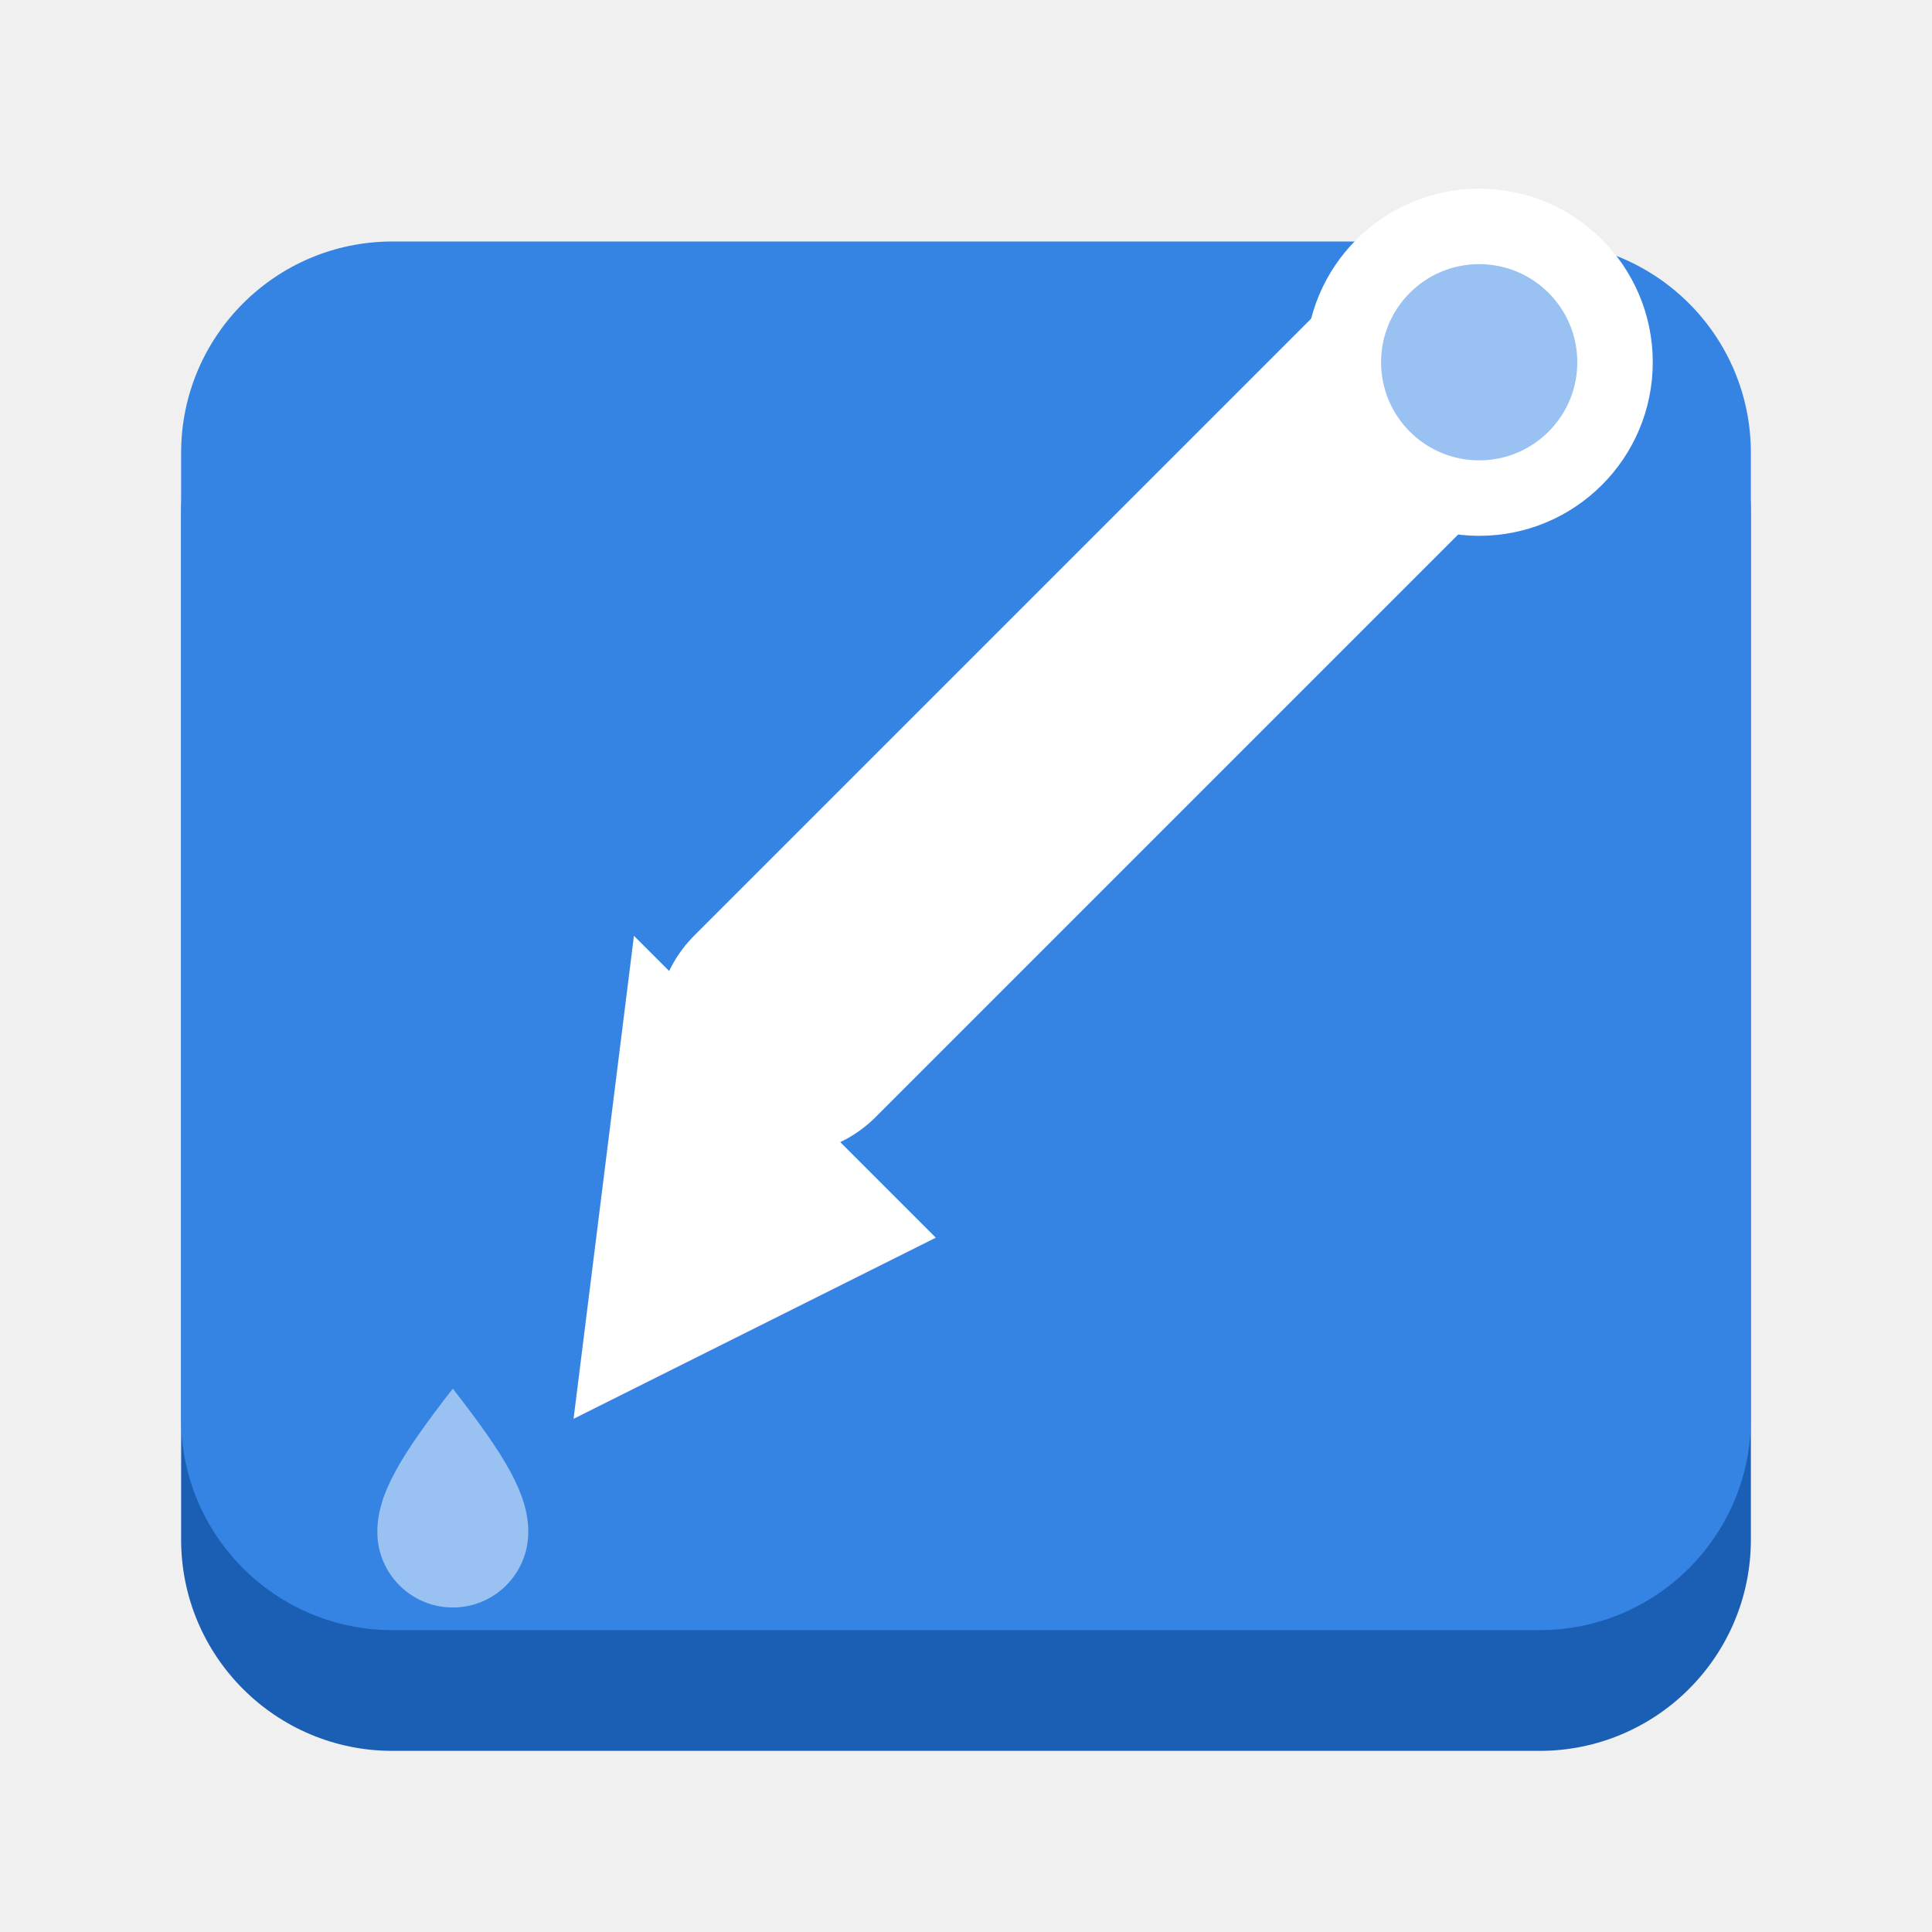
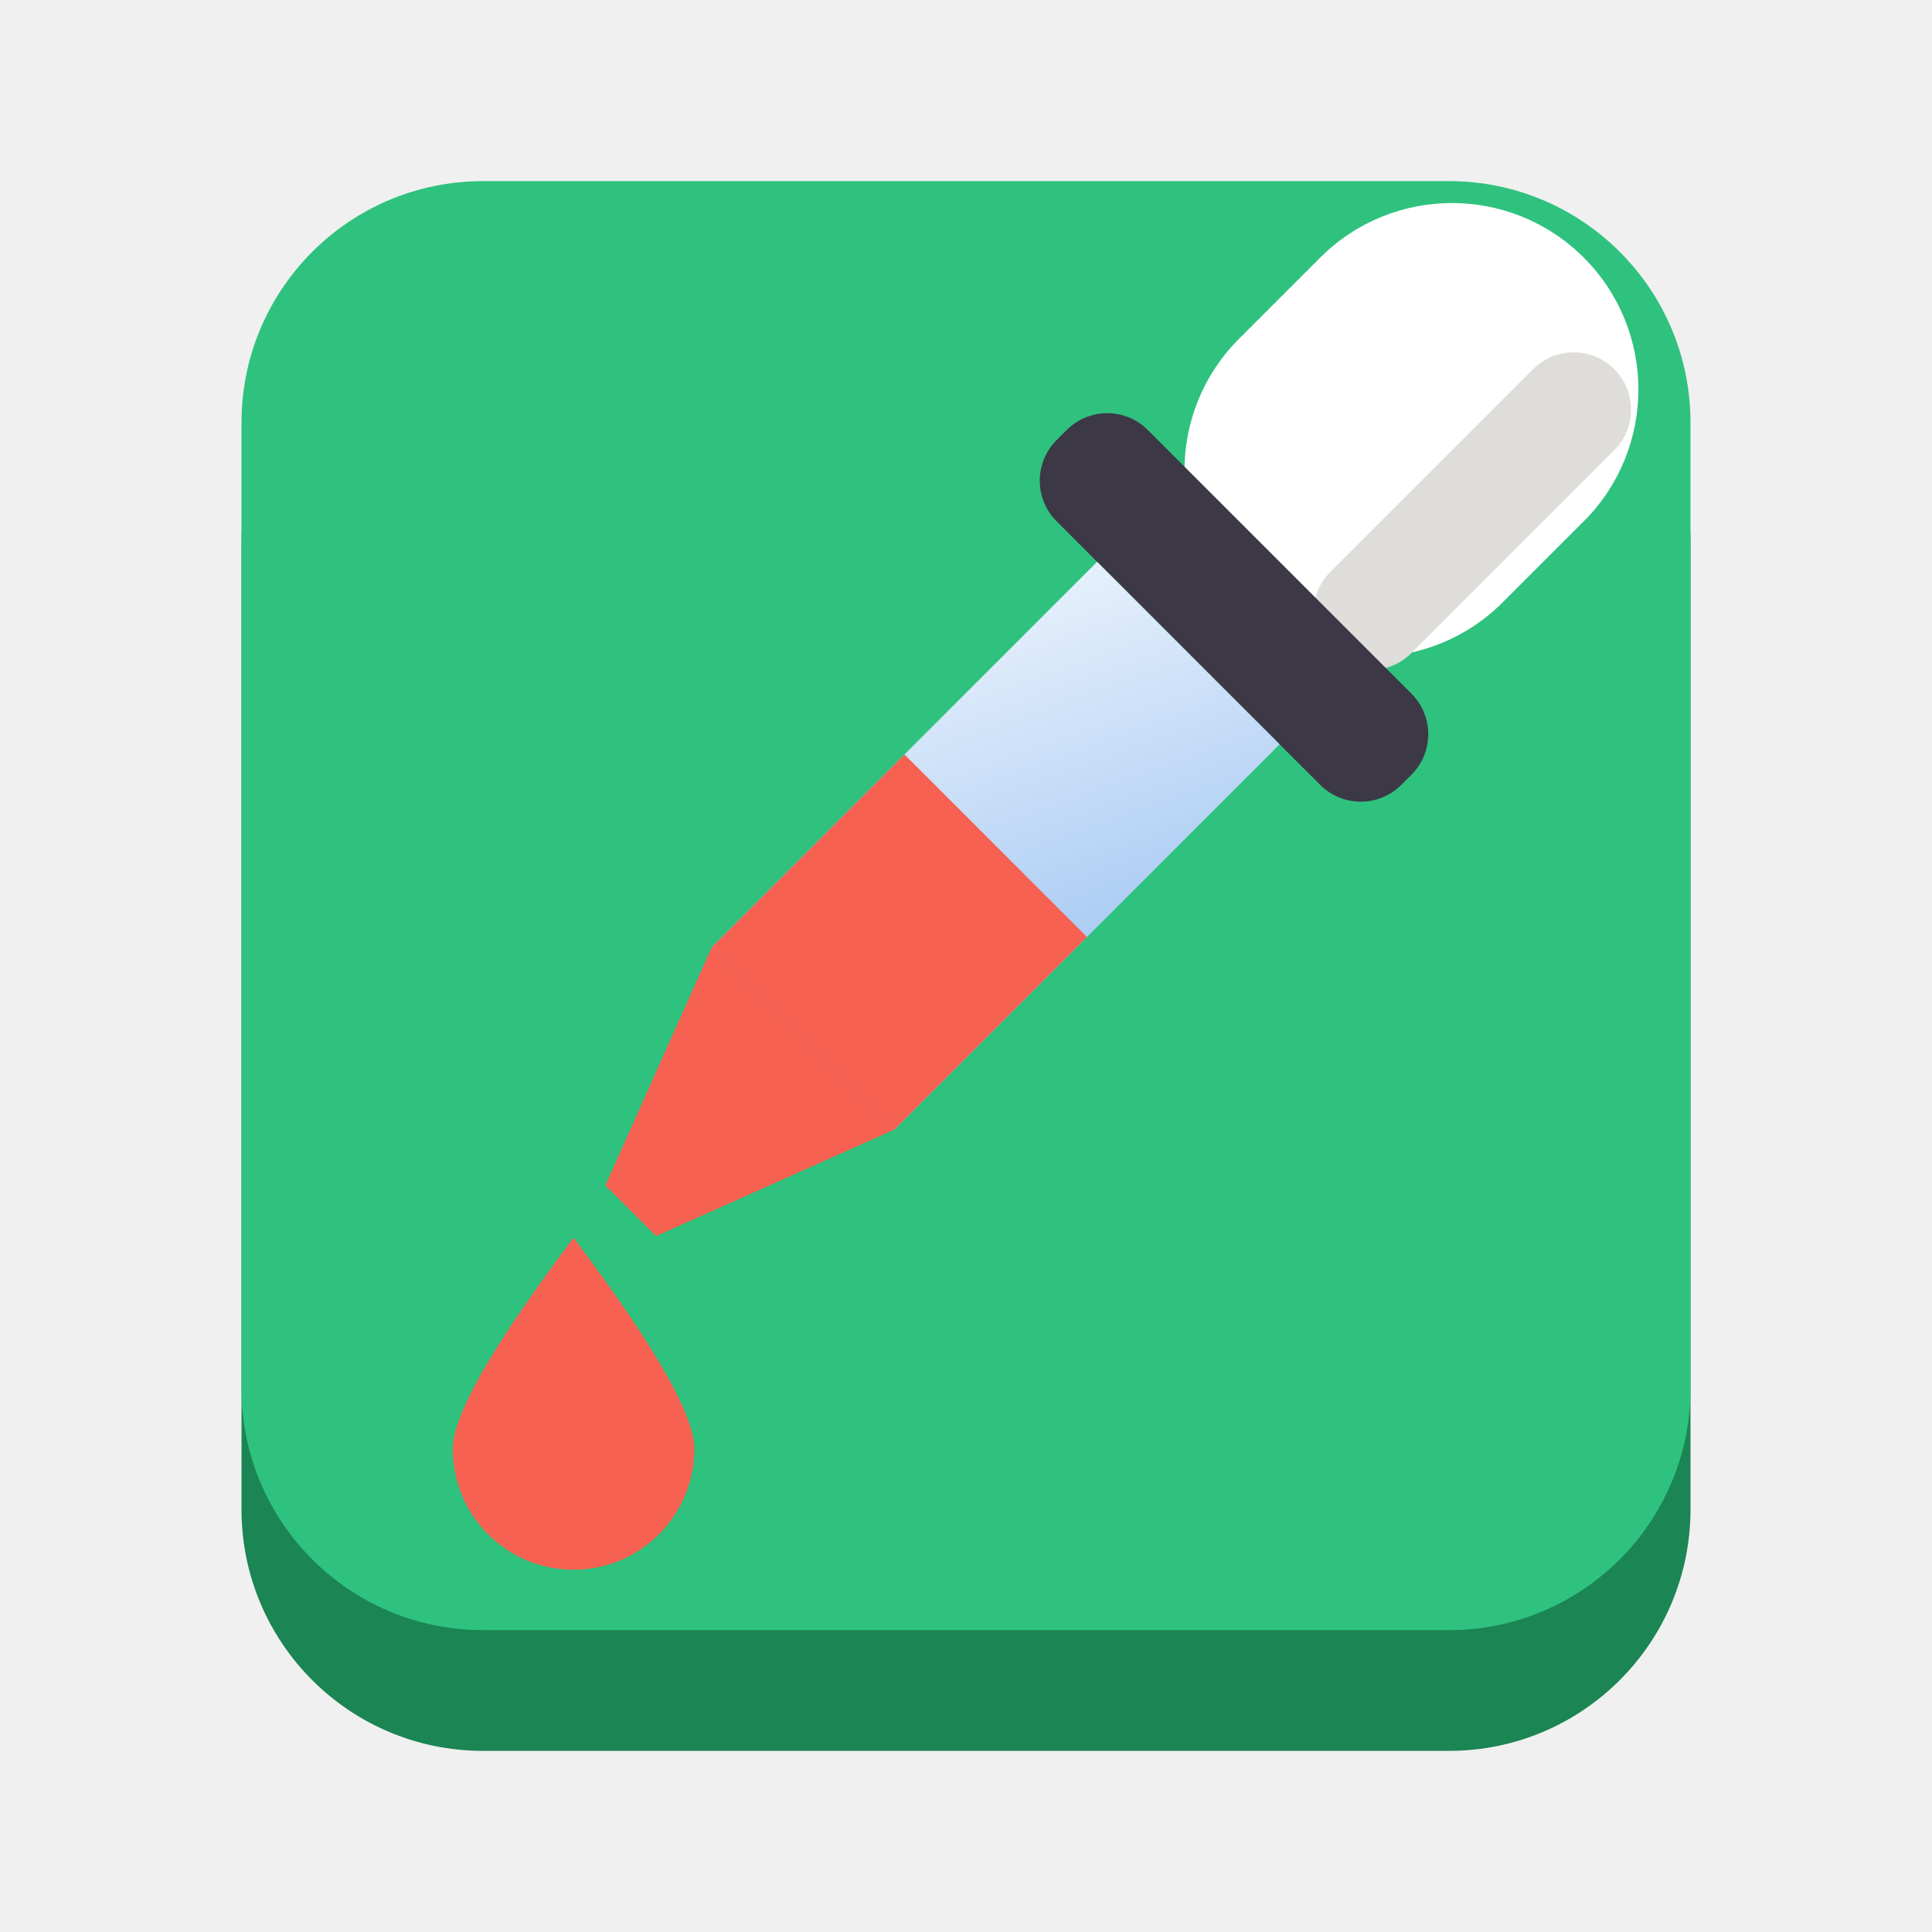
<svg xmlns="http://www.w3.org/2000/svg" width="128" height="128" viewBox="0 0 128 128">
-   <rect x="12" y="20" width="104" height="96" rx="14" fill="#1a5fb4" />
-   <rect x="12" y="16" width="104" height="92" rx="14" fill="#3584e4" />
-   <path d="M94 26L52 68" fill="none" stroke="#fff" stroke-width="17" stroke-linecap="round" />
-   <path d="M42 62l20 20-24 12z" fill="#fff" />
-   <circle cx="98" cy="24" r="9" fill="#99c1f1" stroke="#fff" stroke-width="5" />
-   <path d="M30 92c-3.5 4.5-5 7-5 9.5a5 5 0 0 0 10 0c0-2.5-1.5-5-5-9.5z" fill="#99c1f1" />
+   <defs>
+     <linearGradient id="glass" x1="0" y1="0" x2="1" y2="1">
+       <stop offset="0" stop-color="#e6f0fc" />
+       <stop offset="1" stop-color="#99c1f1" />
+     </linearGradient>
+   </defs>
+   <rect x="16" y="20" width="96" height="96" rx="16" fill="#1b8553" />
+   <rect x="16" y="12" width="96" height="96" rx="16" fill="#2ec27e" />
+   <g transform="translate(70 52) rotate(45) scale(0.95)">
+     <rect x="-13" y="-52" width="26" height="34" rx="13" fill="#fff" />
+     <rect x="3" y="-48" width="8" height="28" rx="4" fill="#deddda" />
+     <rect x="-17" y="-22" width="34" height="9" rx="4" fill="#3d3846" />
+     <rect x="-9" y="-13" width="18" height="38" fill="url(#glass)" />
+     <rect x="-9" y="6" width="18" height="19" fill="#f66151" />
+     <path d="M-9 25L-2.5 42h5L9 25z" fill="#f66151" />
+   </g>
+   <path d="M38 82c-6 8-8 12-8 14a8 8 0 0 0 16 0c0-2-2-6-8-14z" fill="#f66151" />
</svg>
